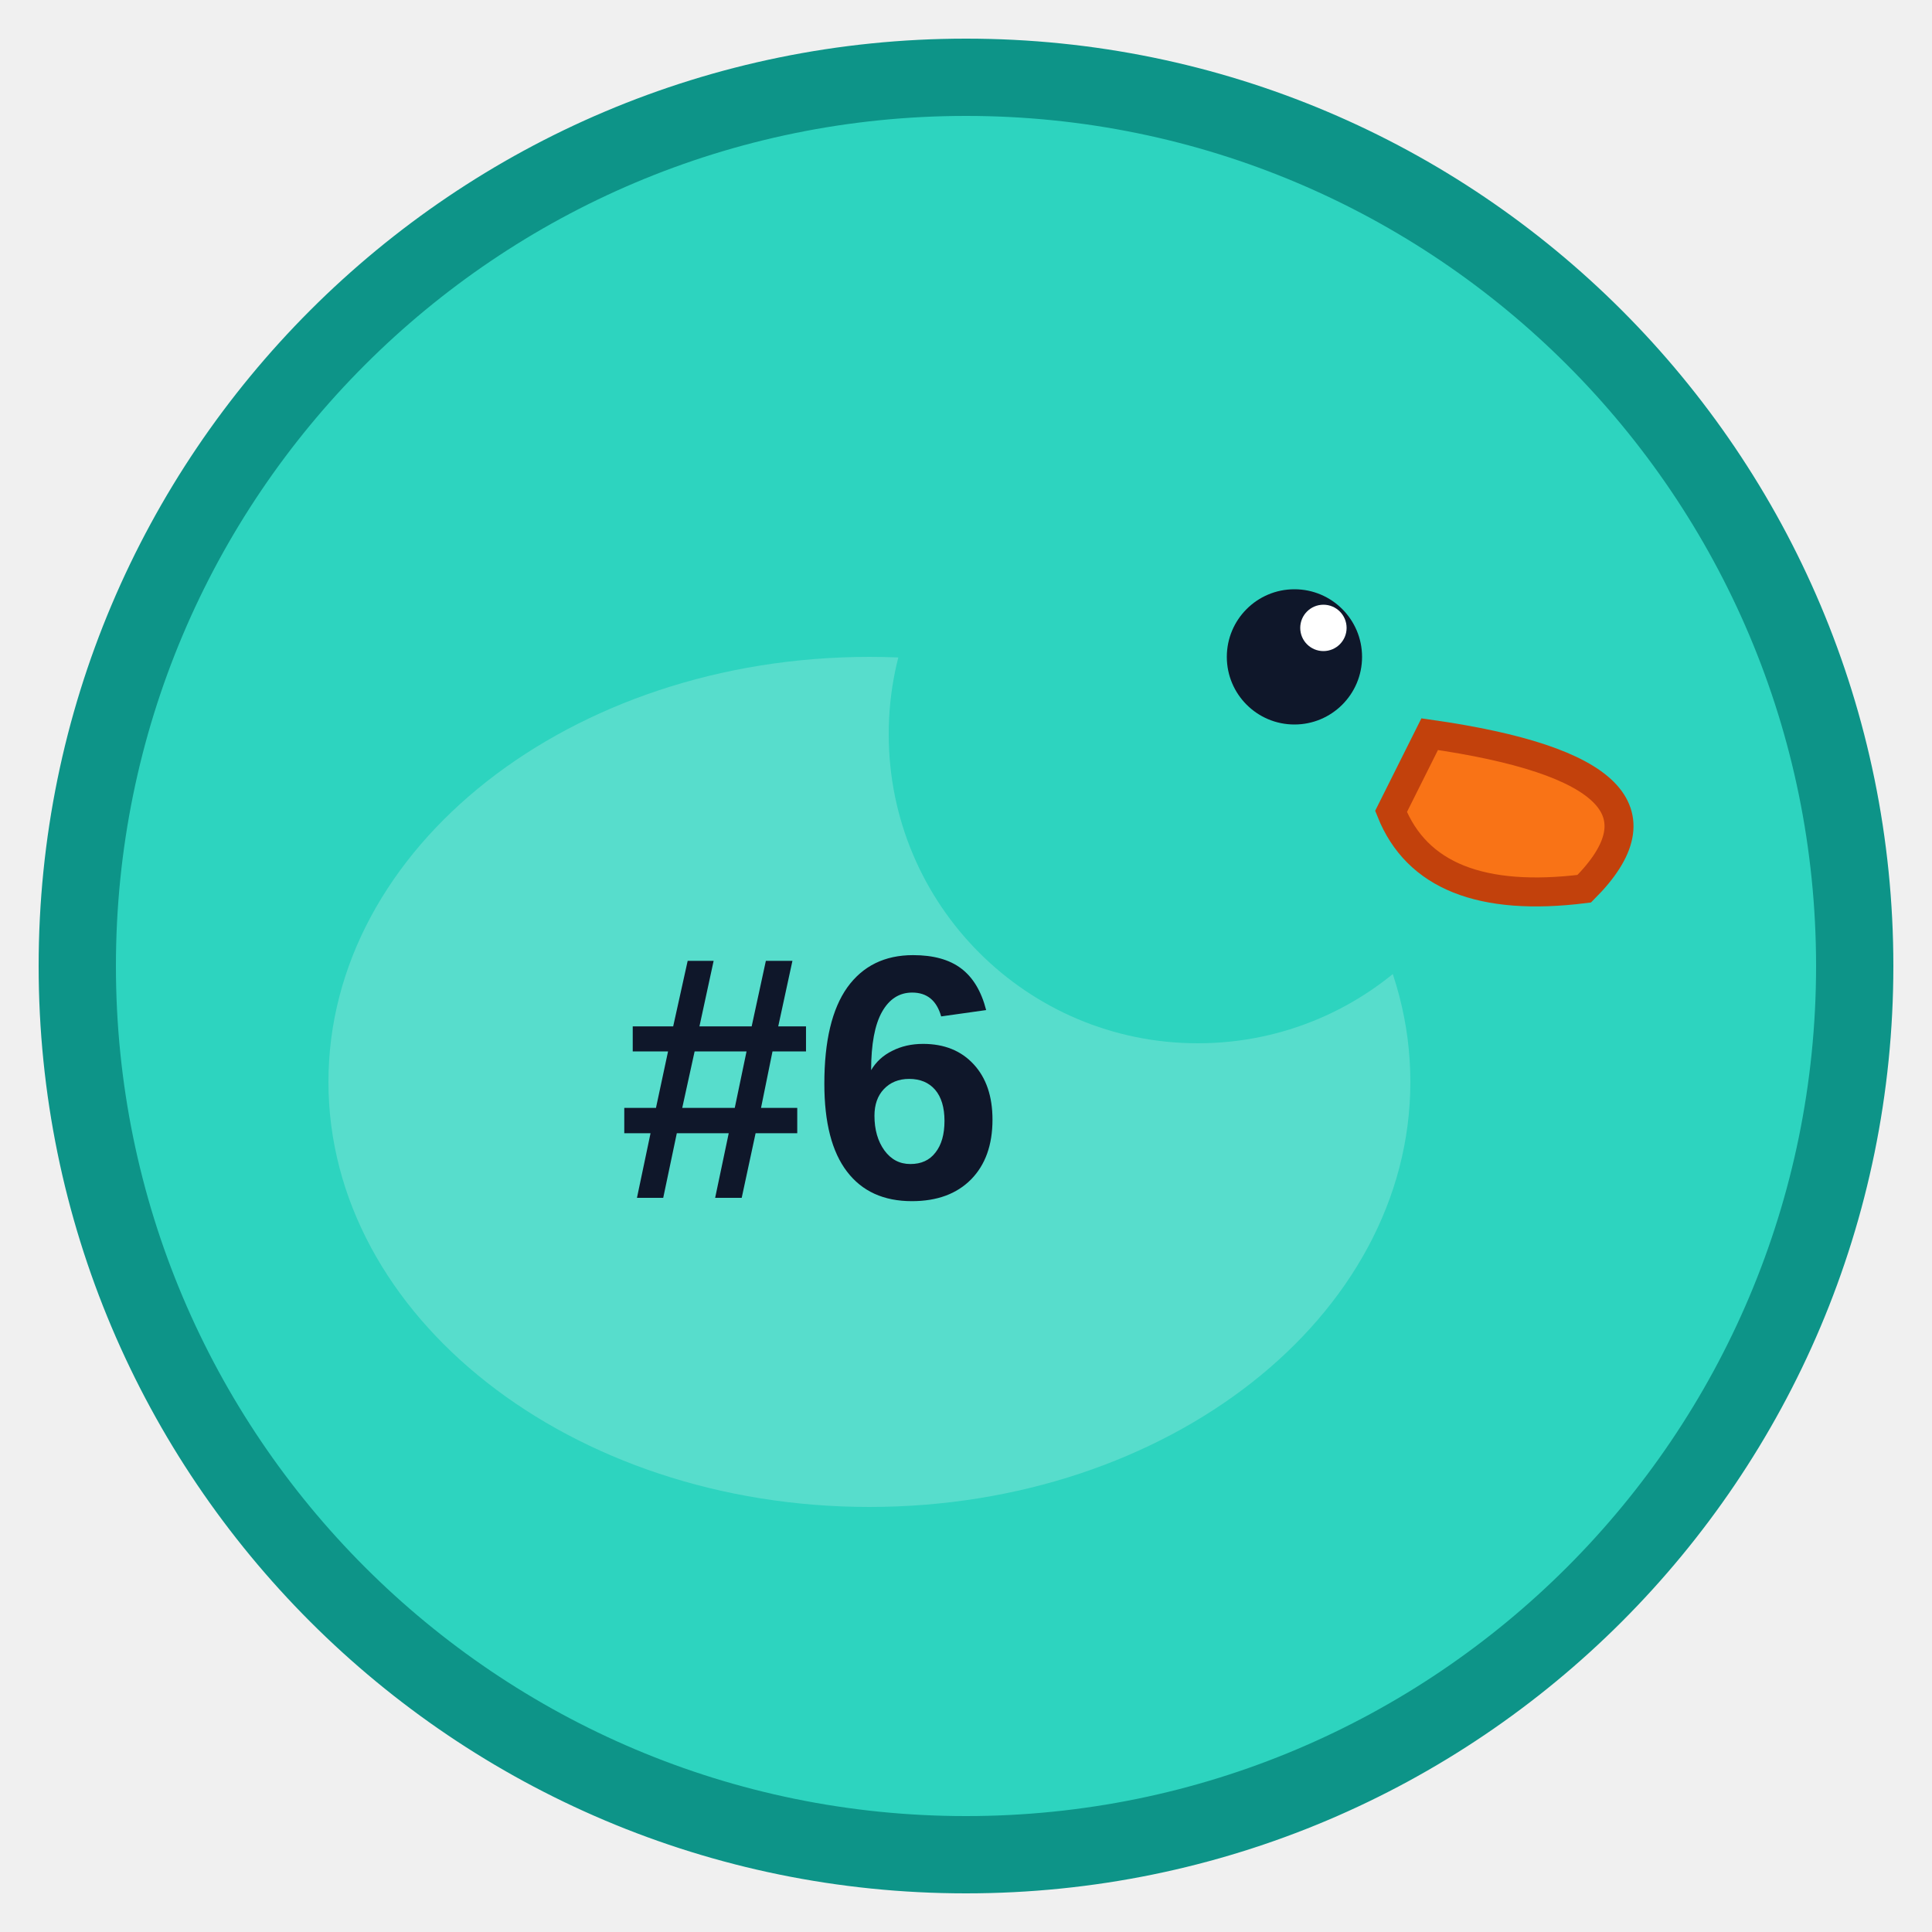
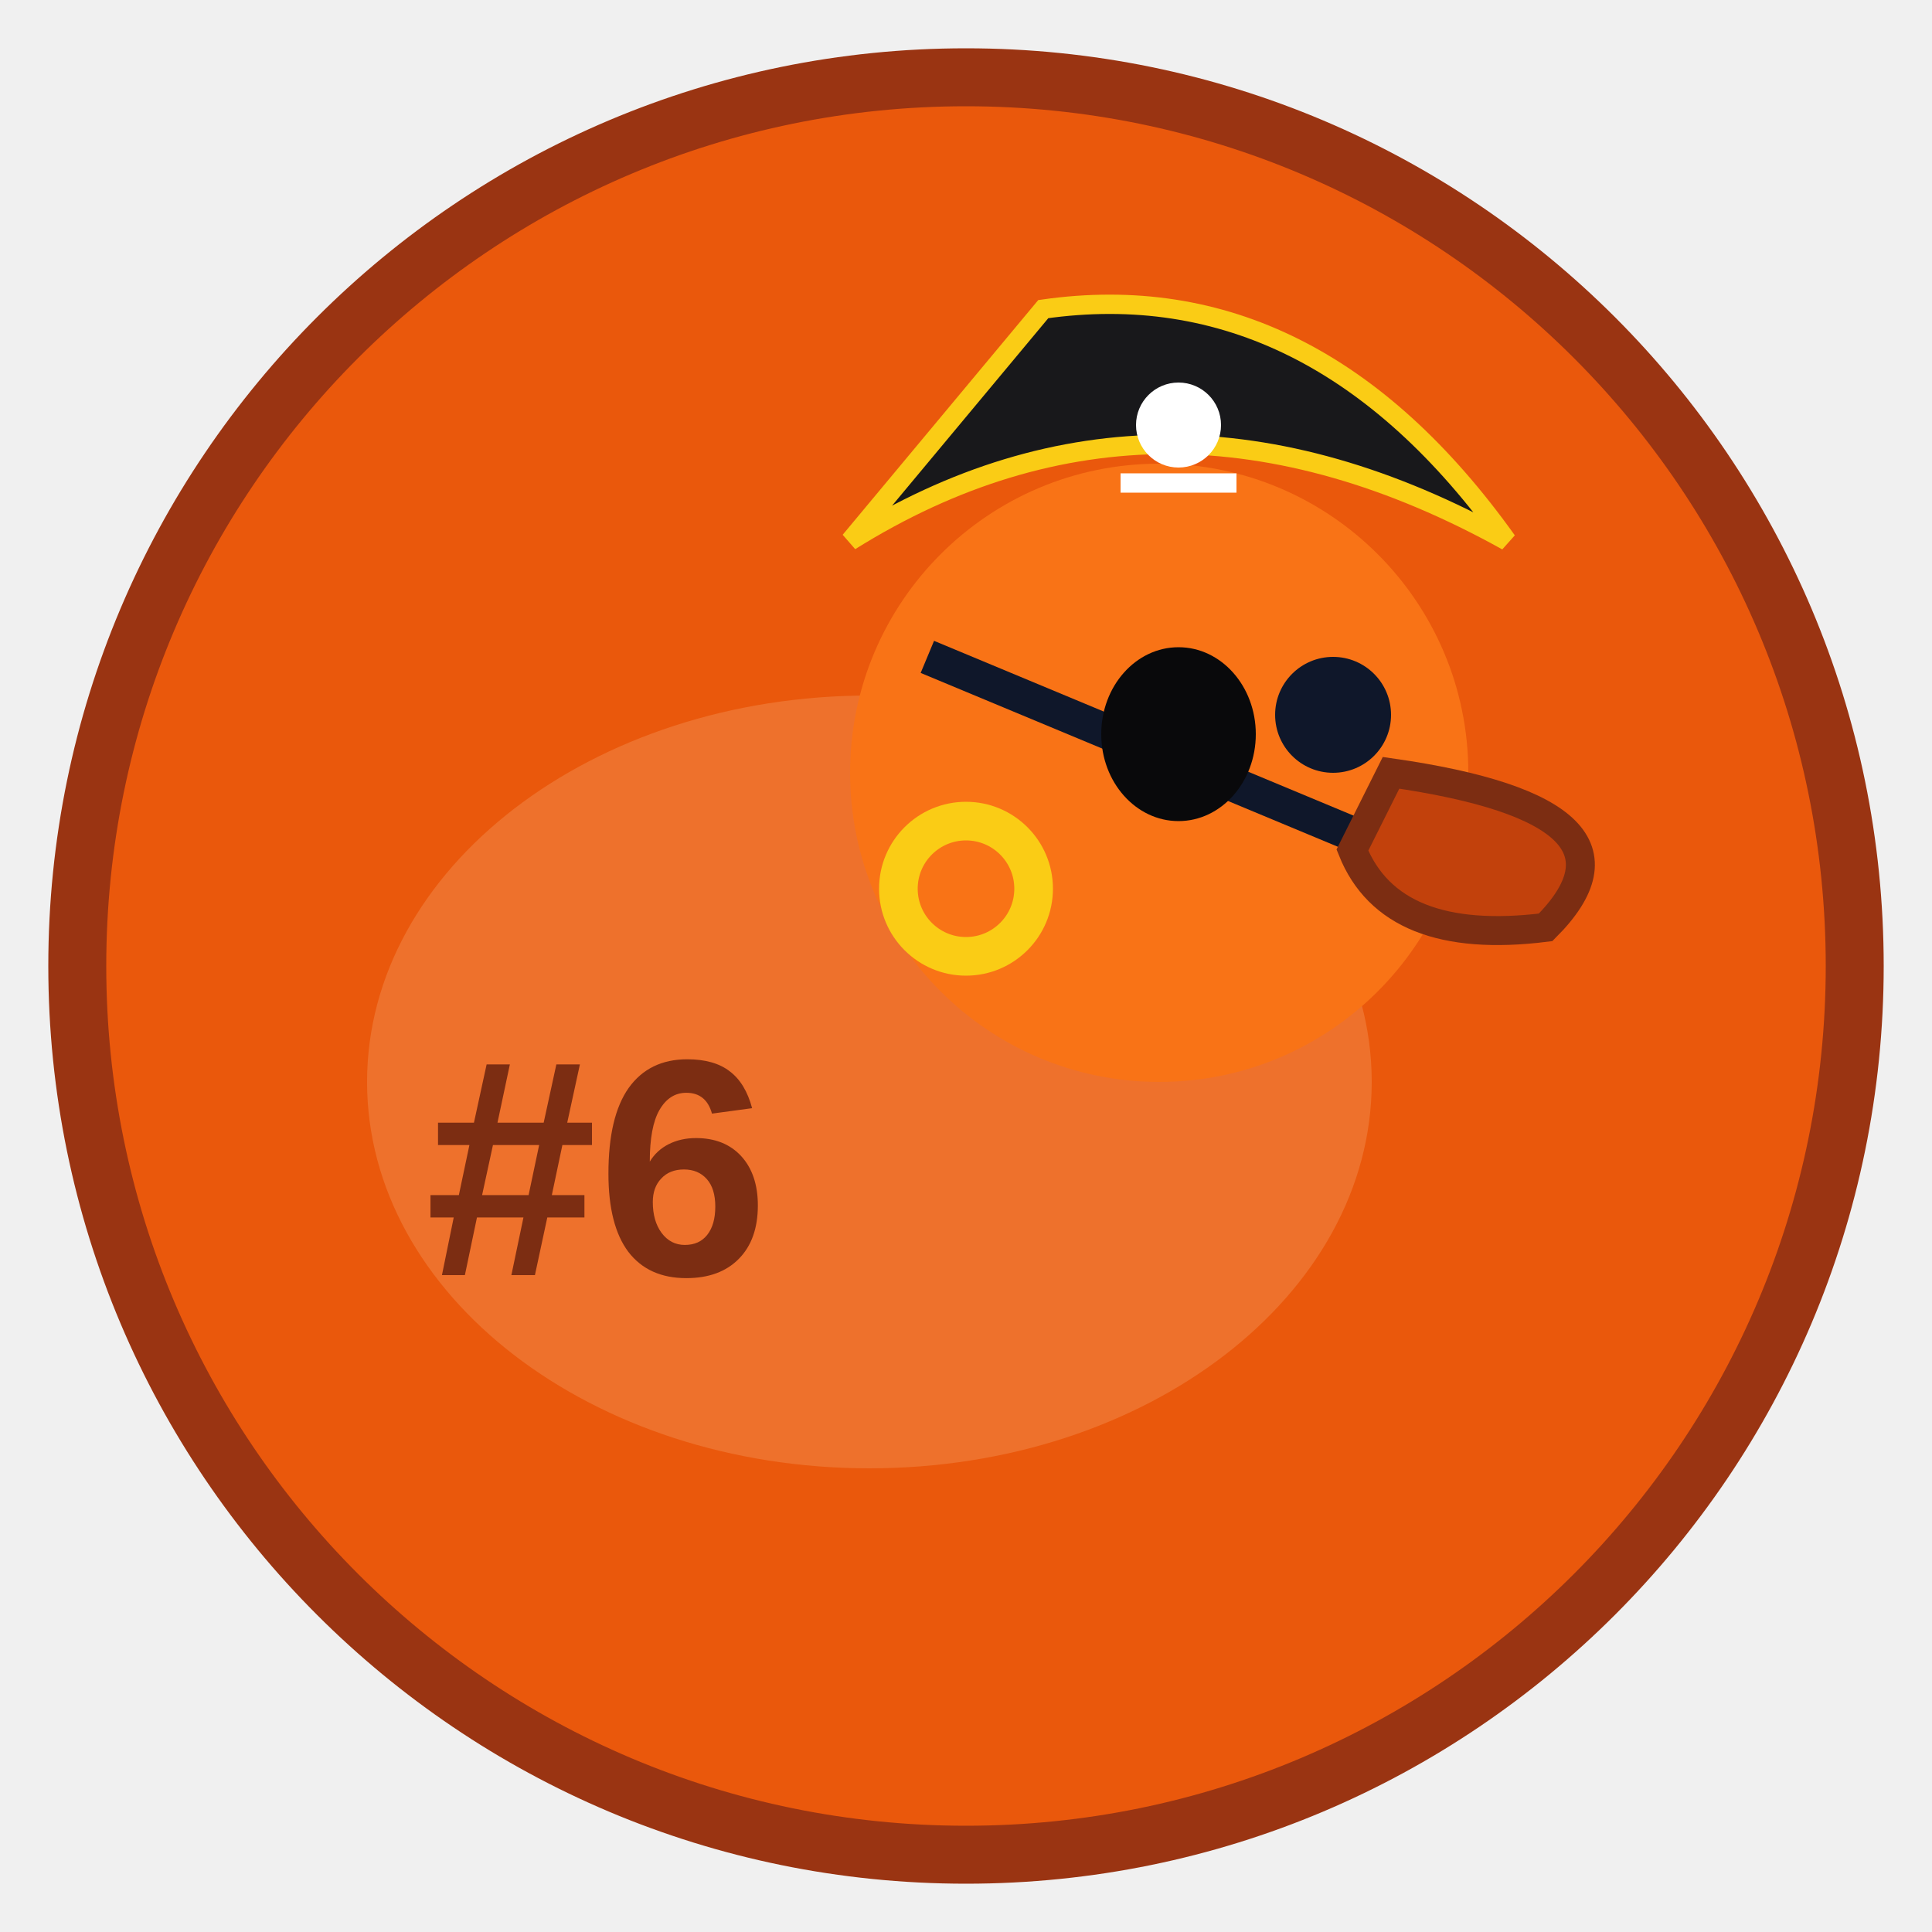
<svg xmlns="http://www.w3.org/2000/svg" viewBox="0 0 100 100" width="100" height="100">
-   <circle cx="50" cy="50" r="46" fill="#2DD4BF" stroke="#0D9488" stroke-width="4" />
-   <ellipse cx="45" cy="56" rx="28" ry="22" fill="#FFFFFF" fill-opacity="0.2" />
-   <circle cx="62" cy="38" r="16" fill="#2DD4BF" />
-   <circle cx="67" cy="34" r="3.5" fill="#0F172A" />
-   <circle cx="68.5" cy="32.5" r="1.2" fill="#FFFFFF" />
-   <path d="M74,38 Q88,40 82,46 Q74,47 72,42 Z" fill="#F97316" stroke="#C2410C" stroke-width="1.5" />
-   <text x="32" y="62" font-family="Arial, sans-serif" font-size="18" font-weight="bold" fill="#0F172A">#6</text>
+   <circle cx="50" cy="50" r="46" fill="#EA580C" stroke="#9A3412" stroke-width="3" />
+   <ellipse cx="45" cy="56" rx="26" ry="20" fill="#FED7AA" fill-opacity="0.2" />
+   <circle cx="60" cy="40" r="16" fill="#F97316" />
+   <line x1="48" y1="34" x2="72" y2="44" stroke="#0F172A" stroke-width="1.8" />
+   <ellipse cx="61" cy="38" rx="4" ry="4.5" fill="#09090B" />
+   <circle cx="69" cy="37" r="3" fill="#0F172A" />
+   <circle cx="50" cy="46" r="3.5" fill="none" stroke="#FACC15" stroke-width="2" />
+   <path d="M44,28 Q60,18 78,28 Q68,14 54,16 Z" fill="#18181B" stroke="#FACC15" stroke-width="1" />
+   <circle cx="61" cy="22" r="2.2" fill="#FFFFFF" />
+   <line x1="58" y1="25" x2="64" y2="25" stroke="#FFFFFF" stroke-width="1" />
+   <path d="M72,40 Q86,42 80,48 Q72,49 70,44 Z" fill="#C2410C" stroke="#7C2D12" stroke-width="1.5" />
+   <text x="22" y="66" font-family="'Plus Jakarta Sans', Arial, sans-serif" font-size="16" font-weight="900" fill="#7C2D12">#6</text>
</svg>
